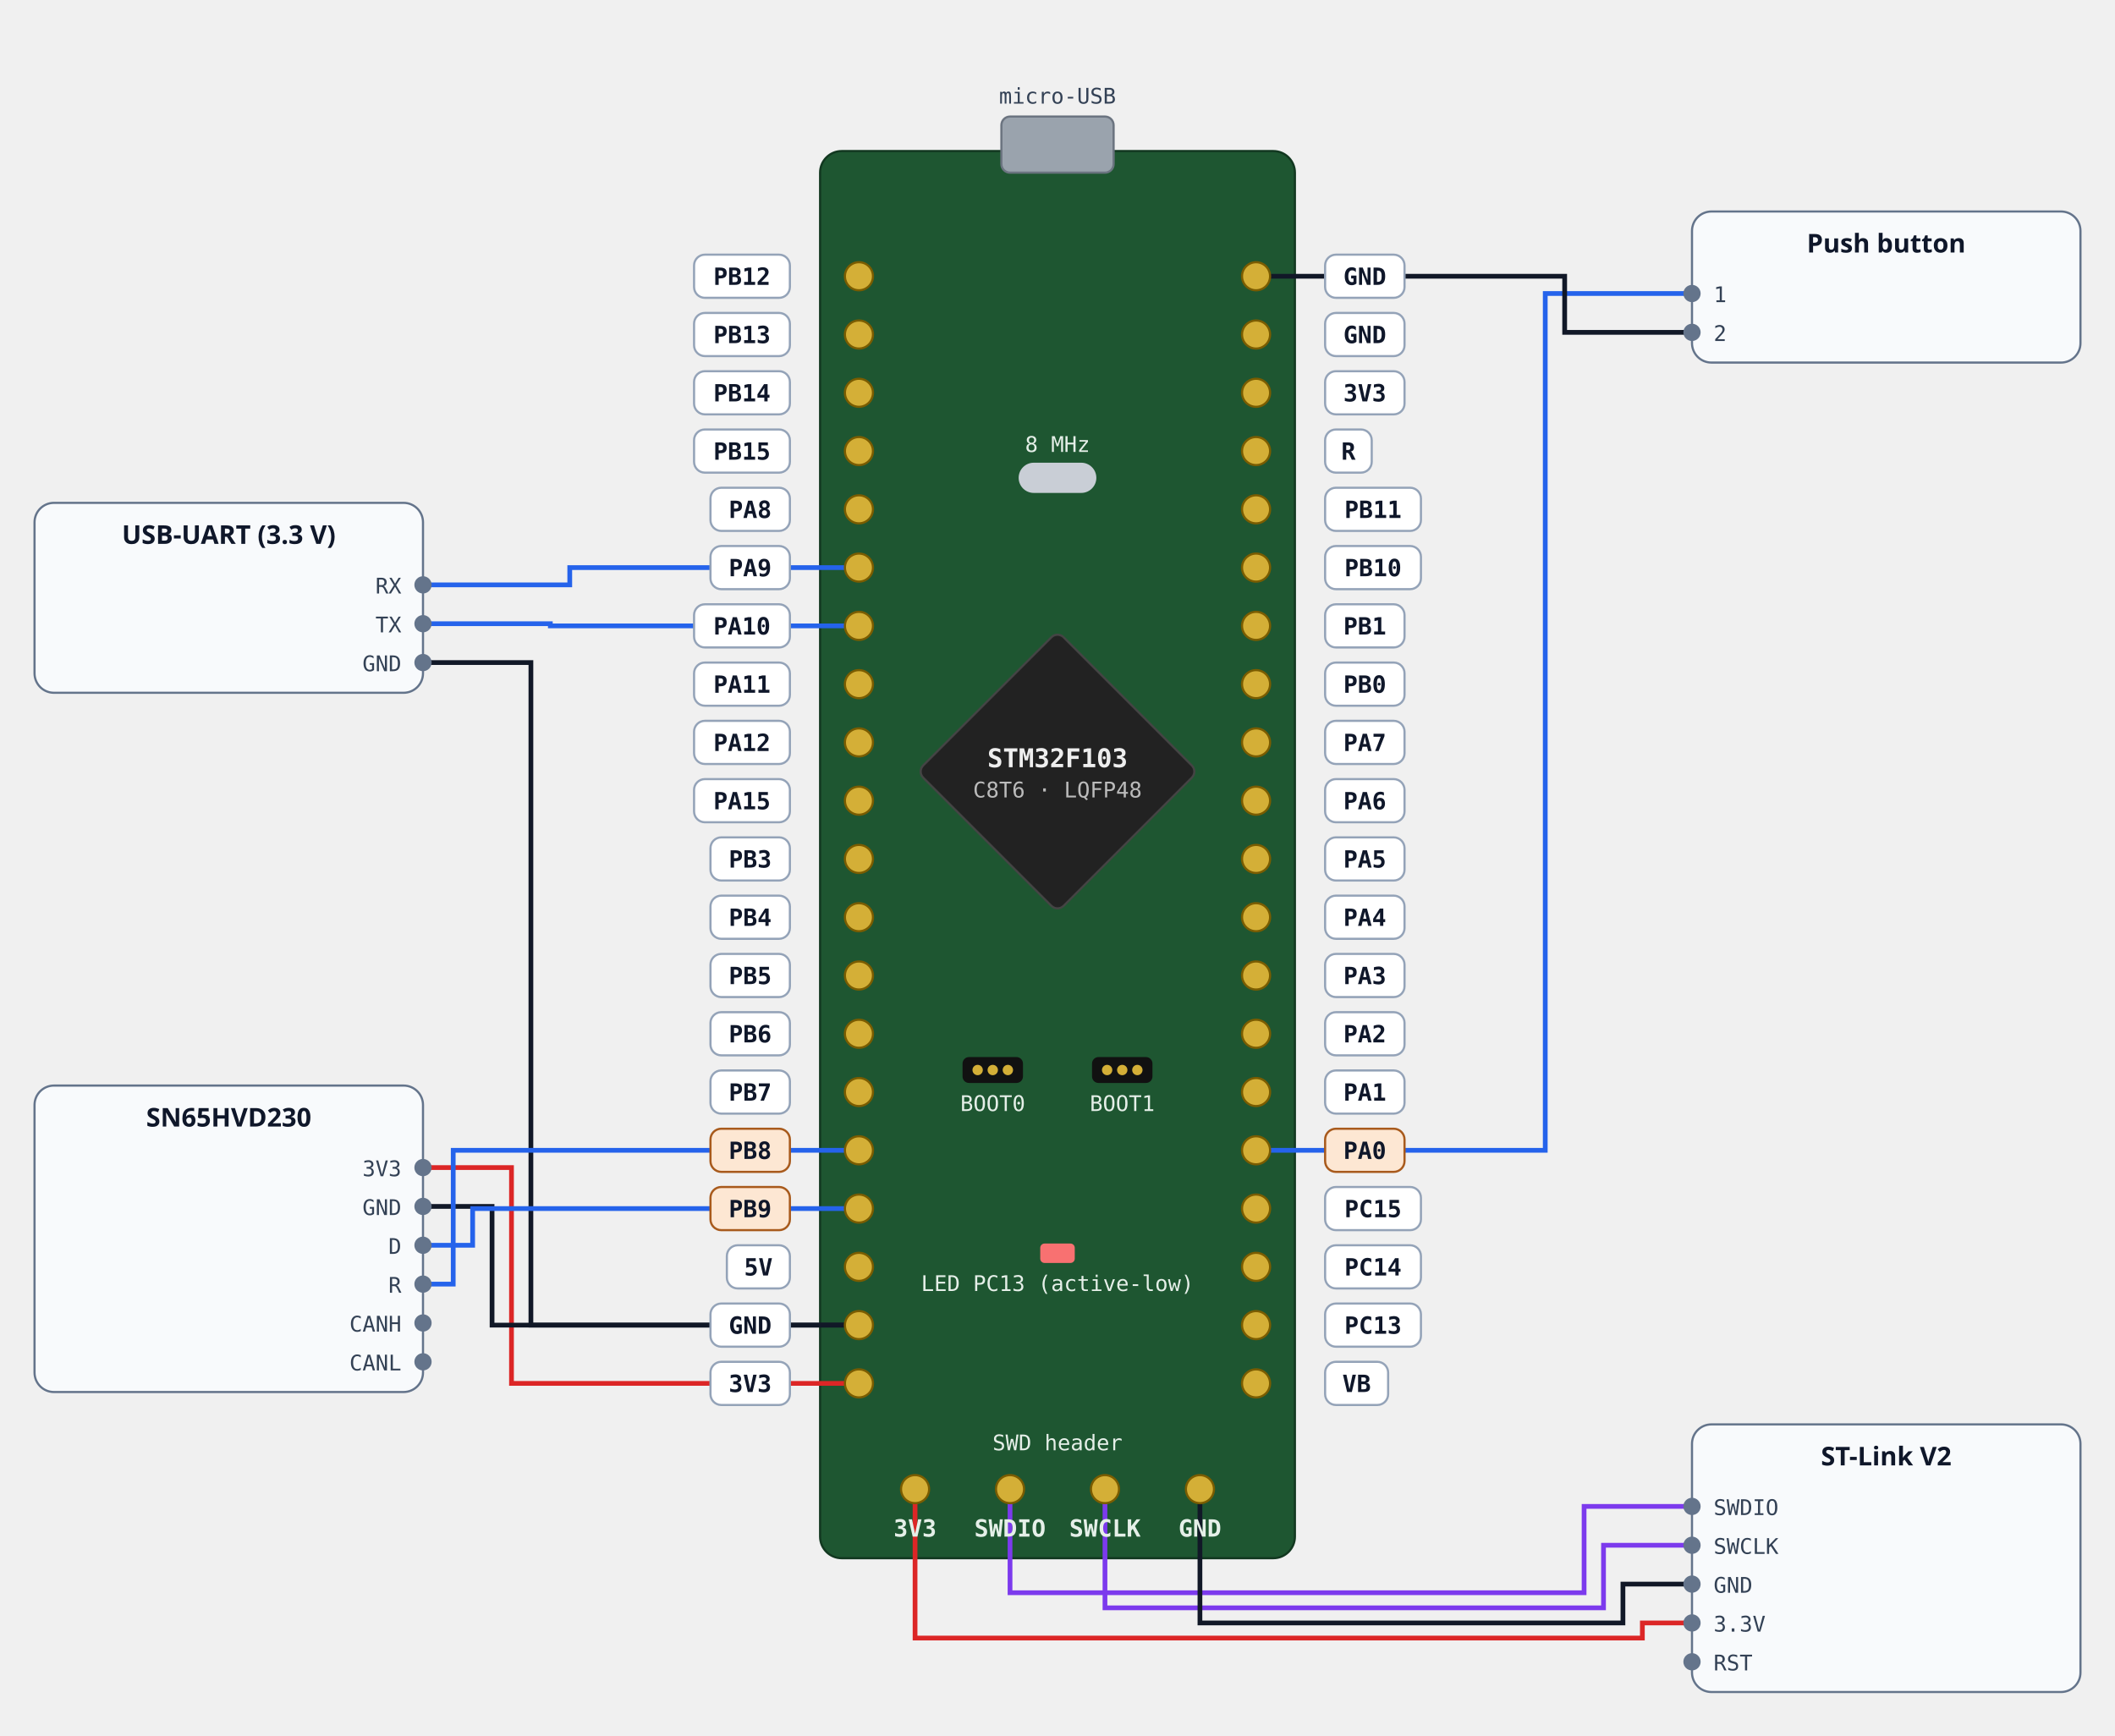
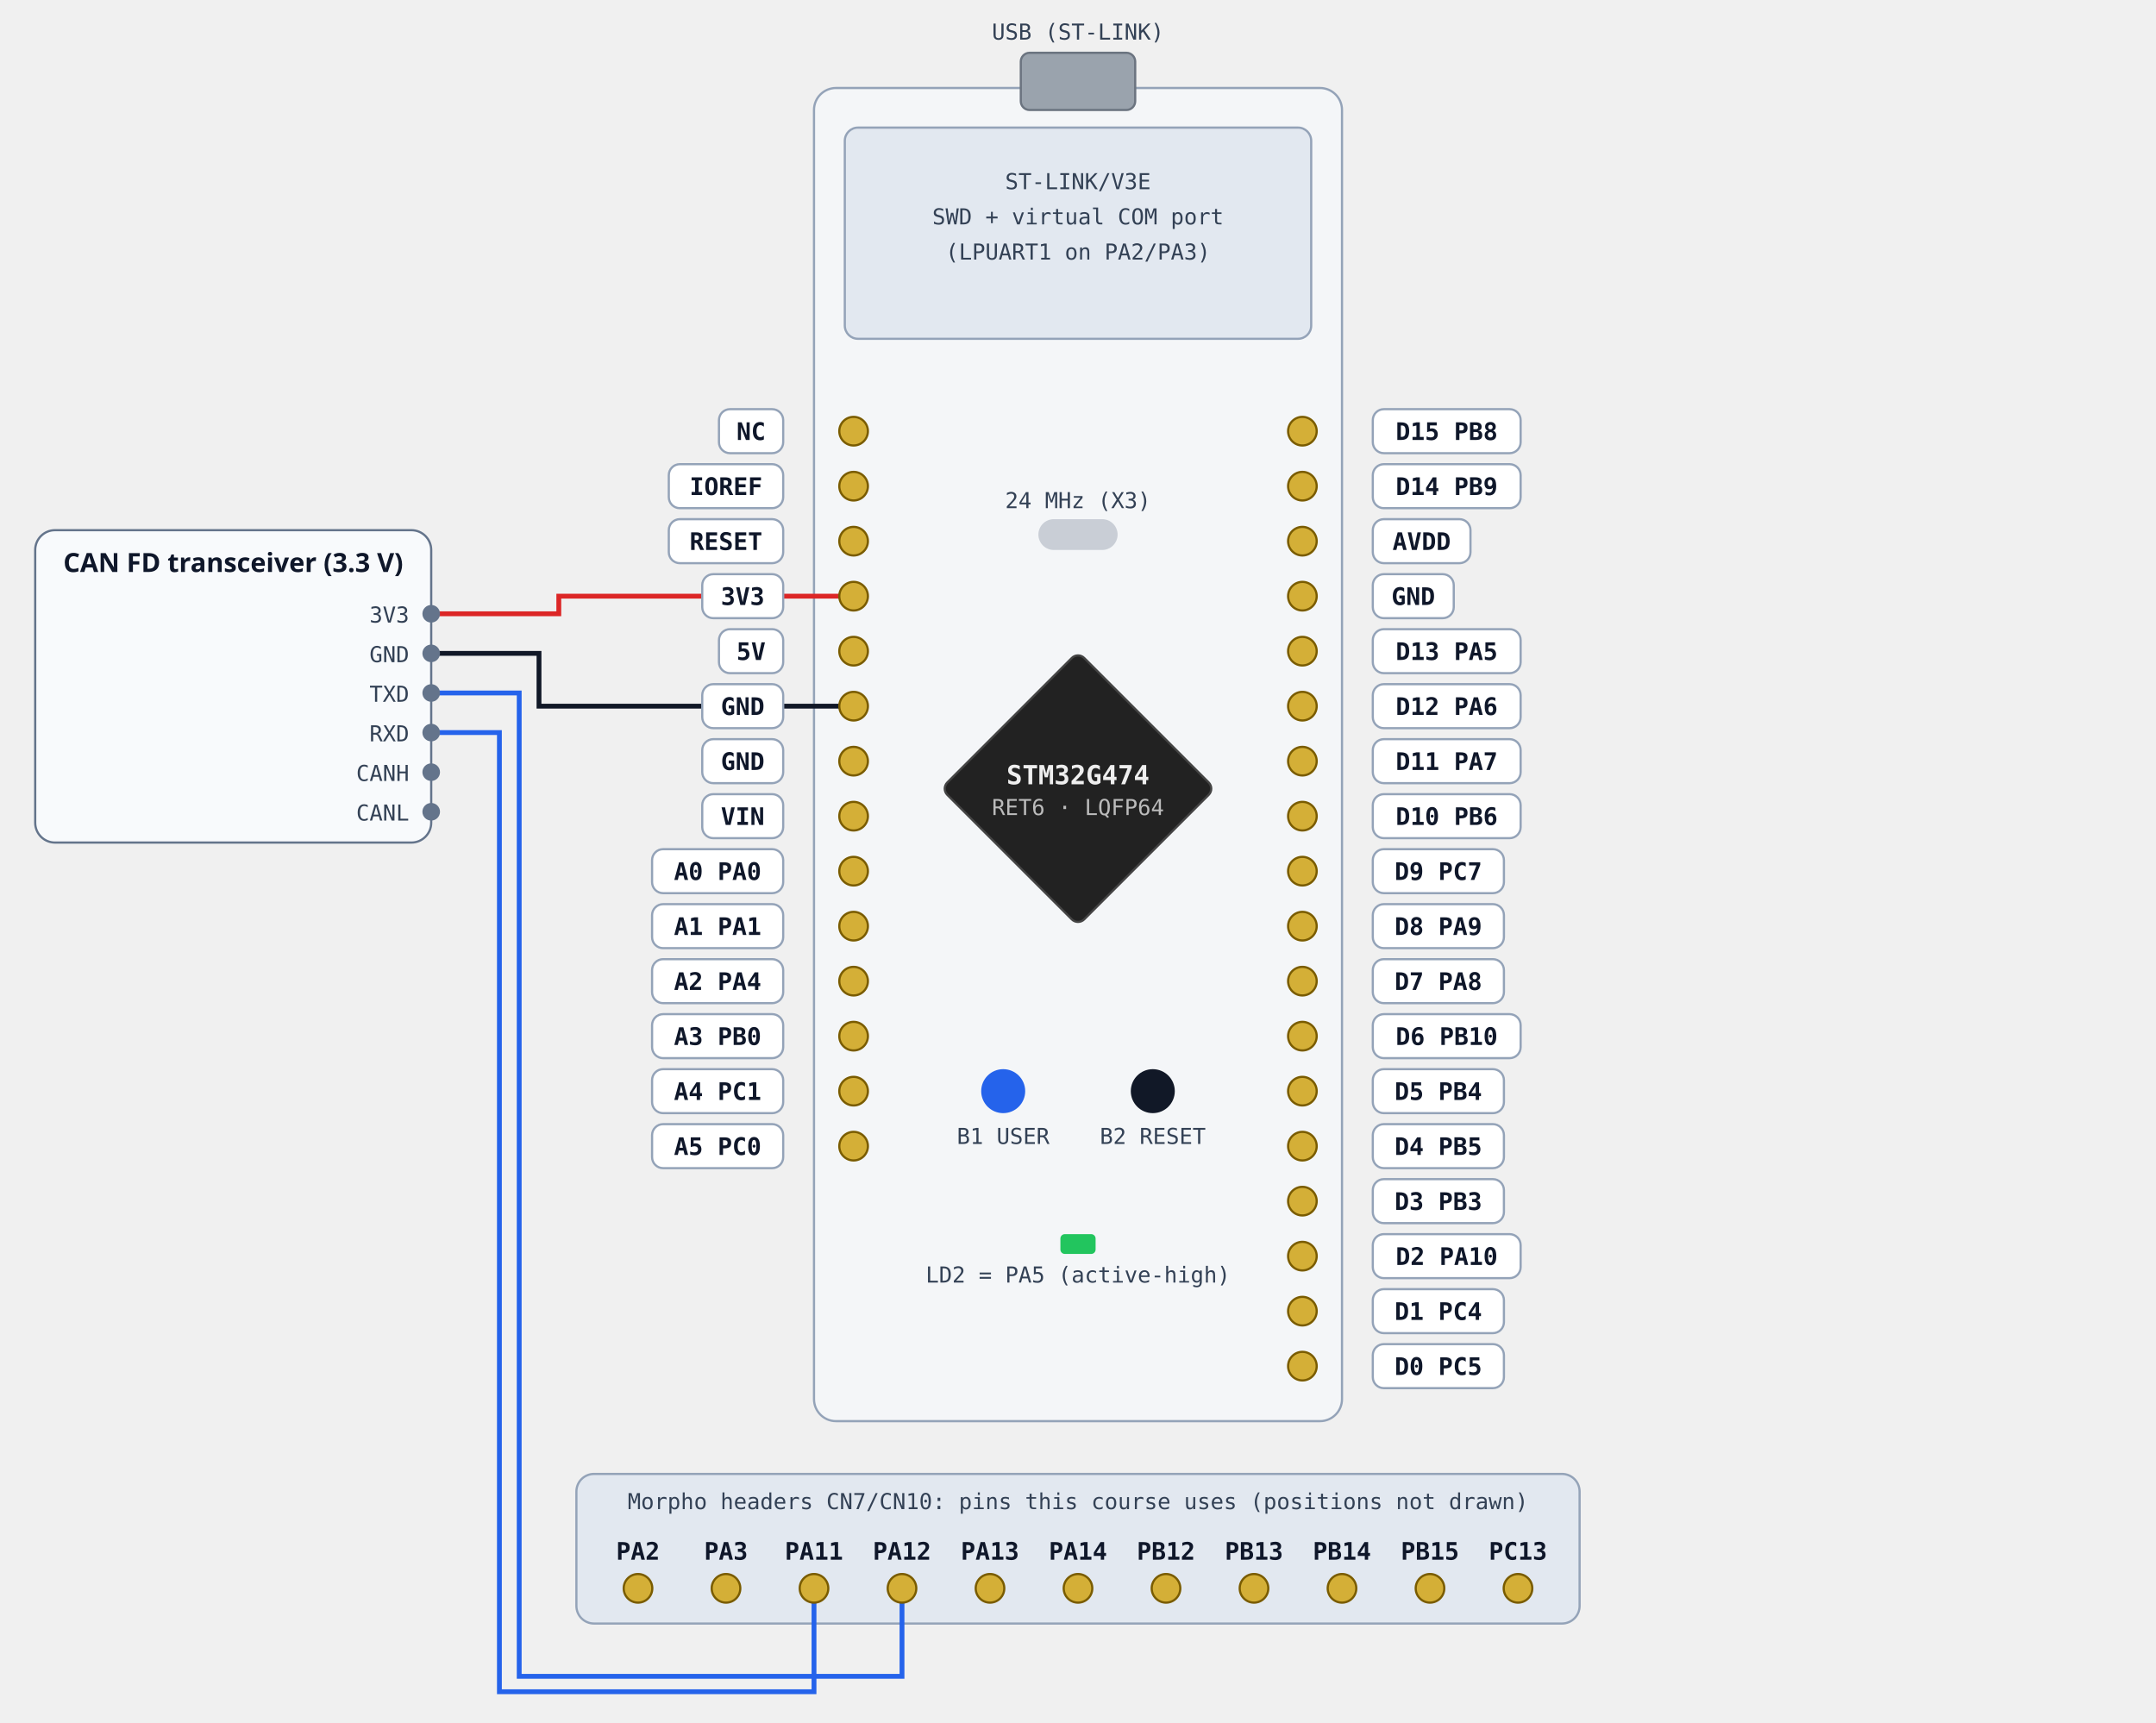
- <svg xmlns="http://www.w3.org/2000/svg" class="po-svg" viewBox="0 0 980 804" role="img" aria-label="Example 11 (each node): SN65HVD230 on PB8/PB9; node A also has a button on PA0">
-   <style>text{font-family:Inter,Segoe UI,Arial,sans-serif}.po-board{fill:#1e5631;stroke:#123820}.po-usb{fill:#9aa3ad;stroke:#6b7480}
+ <svg xmlns="http://www.w3.org/2000/svg" class="po-svg" viewBox="0 0 980 783" role="img" aria-label="Example 11 (each node): CAN FD transceiver on PA12 (TX) / PA11 (RX)">
+   <style>text{font-family:Inter,Segoe UI,Arial,sans-serif}.po-board{fill:#f4f6f8;stroke:#94a3b8}.po-usb{fill:#9aa3ad;stroke:#6b7480}
+ .po-stlink,.po-morpho{fill:#e2e8f0;stroke:#94a3b8}.po-btn.b1{fill:#2563eb}.po-btn.b2{fill:#111827}
.po-chip{fill:#222;stroke:#444}.po-chip-lbl{fill:#eee;font:700 12px monospace}.po-chip-sub{fill:#bbb;font:10px monospace}
- .po-xtal{fill:#c9ced6}.po-jumper rect{fill:#111}.po-jumper circle{fill:#d4af37}.po-led rect{fill:#f87171}
- .po-part-lbl{fill:#e5efe8;font:10px monospace}.po-usb-lbl{fill:#334155;font:10px monospace}.po-name.po-swd{fill:#e5efe8}.po-dot{fill:#d4af37;stroke:#7a5c00}.po-tag{fill:#fff;stroke:#94a3b8}
+ .po-xtal{fill:#c9ced6}.po-led rect{fill:#22c55e}
+ .po-part-lbl{fill:#334155;font:10px monospace}.po-usb-lbl{fill:#334155;font:10px monospace}.po-name.po-swd{fill:#0f172a}.po-dot{fill:#d4af37;stroke:#7a5c00}.po-tag{fill:#fff;stroke:#94a3b8}
.po-name{fill:#0f172a;font:700 11px monospace}.po-fn{fill:#475569;font:10px monospace}.po-pin.hl .po-tag{fill:#fde7d3;stroke:#a85a1c}
.po-ext rect{fill:#f8fafc;stroke:#64748b}.po-ext-title{fill:#0f172a;font:700 12px sans-serif}.po-ext-pin{fill:#64748b}
.po-ext-lbl{fill:#334155;font:10px monospace}.po-wire{fill:none;stroke-width:2.2;stroke:#2563eb}.po-wire.k-power{stroke:#dc2626}
.po-wire.k-ground{stroke:#111827}.po-wire.k-swd{stroke:#7c3aed}</style>
-   <rect class="po-board" x="380" y="70" width="220" height="652" rx="10" />
-   <rect class="po-usb" x="464" y="54" width="52" height="26" rx="4" />
-   <text class="po-usb-lbl" x="490" y="48" text-anchor="middle">micro-USB</text>
-   <g transform="rotate(45 490 357.5)">
-     <rect class="po-chip" x="444" y="311.5" width="92" height="92" rx="4" />
-   </g>
-   <text class="po-chip-lbl" x="490" y="355.5" text-anchor="middle">STM32F103</text>
-   <text class="po-chip-sub" x="490" y="369.5" text-anchor="middle">C8T6 · LQFP48</text>
-   <rect class="po-xtal" x="472" y="214.4" width="36" height="14" rx="7" />
-   <text class="po-part-lbl" x="490" y="209.4" text-anchor="middle">8 MHz</text>
-   <g class="po-jumper">
-     <rect x="446" y="489.8" width="28" height="12" rx="3" />
-     <circle cx="453" cy="495.8" r="2.4" />
-     <circle cx="460" cy="495.8" r="2.4" />
-     <circle cx="467" cy="495.8" r="2.4" />
-   </g>
-   <text class="po-part-lbl" x="460" y="514.8" text-anchor="middle">BOOT0</text>
-   <g class="po-jumper">
-     <rect x="506" y="489.8" width="28" height="12" rx="3" />
-     <circle cx="513" cy="495.8" r="2.4" />
-     <circle cx="520" cy="495.8" r="2.4" />
-     <circle cx="527" cy="495.8" r="2.4" />
-   </g>
-   <text class="po-part-lbl" x="520" y="514.8" text-anchor="middle">BOOT1</text>
+   <rect class="po-board" x="370" y="40" width="240" height="606" rx="10" />
+   <rect class="po-usb" x="464" y="24" width="52" height="26" rx="4" />
+   <text class="po-usb-lbl" x="490" y="18" text-anchor="middle">USB (ST-LINK)</text>
+   <rect class="po-stlink" x="384" y="58" width="212" height="96" rx="6" />
+   <text class="po-part-lbl" x="490" y="86" text-anchor="middle">ST-LINK/V3E</text>
+   <text class="po-part-lbl" x="490" y="102" text-anchor="middle">SWD + virtual COM port</text>
+   <text class="po-part-lbl" x="490" y="118" text-anchor="middle">(LPUART1 on PA2/PA3)</text>
+   <g transform="rotate(45 490 358.5)">
+     <rect class="po-chip" x="446" y="314.5" width="88" height="88" rx="4" />
+   </g>
+   <text class="po-chip-lbl" x="490" y="356.5" text-anchor="middle">STM32G474</text>
+   <text class="po-chip-sub" x="490" y="370.5" text-anchor="middle">RET6 · LQFP64</text>
+   <rect class="po-xtal" x="472" y="236" width="36" height="14" rx="7" />
+   <text class="po-part-lbl" x="490" y="231" text-anchor="middle">24 MHz (X3)</text>
+   <circle class="po-btn b1" cx="456" cy="496" r="10" />
+   <text class="po-part-lbl" x="456" y="520" text-anchor="middle">B1 USER</text>
+   <circle class="po-btn b2" cx="524" cy="496" r="10" />
+   <text class="po-part-lbl" x="524" y="520" text-anchor="middle">B2 RESET</text>
  <g class="po-led">
-     <rect x="482" y="576.2" width="16" height="9" rx="2" />
-   </g>
-   <text class="po-part-lbl" x="490" y="598.2" text-anchor="middle">LED PC13 (active-low)</text>
-   <text class="po-part-lbl" x="490" y="672" text-anchor="middle">SWD header</text>
-   <path class="po-wire k-signal" d="M398,263 H264 V271 H196" />
-   <path class="po-wire k-signal" d="M398,290 H255 V289 H196" />
-   <path class="po-wire k-ground" d="M398,614 H246 V307 H196" />
-   <path class="po-wire k-power" d="M398,641 H237 V541 H196" />
-   <path class="po-wire k-ground" d="M398,614 H228 V559 H196" />
-   <path class="po-wire k-signal" d="M398,560 H219 V577 H196" />
-   <path class="po-wire k-signal" d="M398,533 H210 V595 H196" />
-   <path class="po-wire k-signal" d="M582,533 H716 V136 H784" />
-   <path class="po-wire k-ground" d="M582,128 H725 V154 H784" />
-   <path class="po-wire k-swd" d="M468,690 V738 H734 V698 H784" />
-   <path class="po-wire k-swd" d="M512,690 V745 H743 V716 H784" />
-   <path class="po-wire k-ground" d="M556,690 V752 H752 V734 H784" />
-   <path class="po-wire k-power" d="M424,690 V759 H761 V752 H784" />
-   <g class="po-pin c-ft" data-pin="PB12" tabindex="0" role="button" aria-label="PB12" data-tip="PB12 — SPI2_NSS, I2C2_SMBA, USART3_CK, TIM1_BKIN">
-     <circle class="po-dot" cx="398" cy="128" r="6.5" />
-     <rect class="po-tag" x="321.6" y="118" width="44.4" height="20" rx="5" />
-     <text class="po-name" x="343.8" y="132" text-anchor="middle">PB12</text>
-   </g>
-   <g class="po-pin c-ft" data-pin="PB13" tabindex="0" role="button" aria-label="PB13" data-tip="PB13 — SPI2_SCK, USART3_CTS, TIM1_CH1N">
-     <circle class="po-dot" cx="398" cy="155" r="6.5" />
-     <rect class="po-tag" x="321.6" y="145" width="44.4" height="20" rx="5" />
-     <text class="po-name" x="343.8" y="159" text-anchor="middle">PB13</text>
-   </g>
-   <g class="po-pin c-ft" data-pin="PB14" tabindex="0" role="button" aria-label="PB14" data-tip="PB14 — SPI2_MISO, USART3_RTS, TIM1_CH2N">
-     <circle class="po-dot" cx="398" cy="182" r="6.5" />
-     <rect class="po-tag" x="321.6" y="172" width="44.4" height="20" rx="5" />
-     <text class="po-name" x="343.8" y="186" text-anchor="middle">PB14</text>
-   </g>
-   <g class="po-pin c-ft" data-pin="PB15" tabindex="0" role="button" aria-label="PB15" data-tip="PB15 — SPI2_MOSI, TIM1_CH3N">
-     <circle class="po-dot" cx="398" cy="209" r="6.5" />
-     <rect class="po-tag" x="321.6" y="199" width="44.4" height="20" rx="5" />
-     <text class="po-name" x="343.8" y="213" text-anchor="middle">PB15</text>
-   </g>
-   <g class="po-pin c-ft" data-pin="PA8" tabindex="0" role="button" aria-label="PA8" data-tip="PA8 — USART1_CK, TIM1_CH1, MCO">
-     <circle class="po-dot" cx="398" cy="236" r="6.5" />
-     <rect class="po-tag" x="329.2" y="226" width="36.8" height="20" rx="5" />
-     <text class="po-name" x="347.6" y="240" text-anchor="middle">PA8</text>
-   </g>
-   <g class="po-pin c-ft" data-pin="PA9" tabindex="0" role="button" aria-label="PA9" data-tip="PA9 — USART1_TX, TIM1_CH2">
-     <circle class="po-dot" cx="398" cy="263" r="6.5" />
-     <rect class="po-tag" x="329.2" y="253" width="36.8" height="20" rx="5" />
-     <text class="po-name" x="347.6" y="267" text-anchor="middle">PA9</text>
-   </g>
-   <g class="po-pin c-ft" data-pin="PA10" tabindex="0" role="button" aria-label="PA10" data-tip="PA10 — USART1_RX, TIM1_CH3">
-     <circle class="po-dot" cx="398" cy="290" r="6.5" />
-     <rect class="po-tag" x="321.6" y="280" width="44.4" height="20" rx="5" />
-     <text class="po-name" x="343.8" y="294" text-anchor="middle">PA10</text>
-   </g>
-   <g class="po-pin c-ft" data-pin="PA11" tabindex="0" role="button" aria-label="PA11" data-tip="PA11 — USART1_CTS, USBDM, CAN_RX, TIM1_CH4">
-     <circle class="po-dot" cx="398" cy="317" r="6.5" />
-     <rect class="po-tag" x="321.6" y="307" width="44.4" height="20" rx="5" />
-     <text class="po-name" x="343.8" y="321" text-anchor="middle">PA11</text>
-   </g>
-   <g class="po-pin c-ft" data-pin="PA12" tabindex="0" role="button" aria-label="PA12" data-tip="PA12 — USART1_RTS, USBDP, CAN_TX, TIM1_ETR">
-     <circle class="po-dot" cx="398" cy="344" r="6.5" />
-     <rect class="po-tag" x="321.6" y="334" width="44.4" height="20" rx="5" />
-     <text class="po-name" x="343.8" y="348" text-anchor="middle">PA12</text>
-   </g>
-   <g class="po-pin c-ft" data-pin="PA15" tabindex="0" role="button" aria-label="PA15" data-tip="PA15 — JTDI">
-     <circle class="po-dot" cx="398" cy="371" r="6.5" />
-     <rect class="po-tag" x="321.6" y="361" width="44.4" height="20" rx="5" />
-     <text class="po-name" x="343.8" y="375" text-anchor="middle">PA15</text>
-   </g>
-   <g class="po-pin c-ft" data-pin="PB3" tabindex="0" role="button" aria-label="PB3" data-tip="PB3 — JTDO, TRACESWO">
-     <circle class="po-dot" cx="398" cy="398" r="6.5" />
-     <rect class="po-tag" x="329.2" y="388" width="36.8" height="20" rx="5" />
-     <text class="po-name" x="347.6" y="402" text-anchor="middle">PB3</text>
-   </g>
-   <g class="po-pin c-ft" data-pin="PB4" tabindex="0" role="button" aria-label="PB4" data-tip="PB4 — NJTRST">
-     <circle class="po-dot" cx="398" cy="425" r="6.5" />
-     <rect class="po-tag" x="329.2" y="415" width="36.8" height="20" rx="5" />
-     <text class="po-name" x="347.6" y="429" text-anchor="middle">PB4</text>
-   </g>
-   <g class="po-pin c-nft" data-pin="PB5" tabindex="0" role="button" aria-label="PB5" data-tip="PB5 — I2C1_SMBA">
-     <circle class="po-dot" cx="398" cy="452" r="6.5" />
-     <rect class="po-tag" x="329.2" y="442" width="36.8" height="20" rx="5" />
-     <text class="po-name" x="347.6" y="456" text-anchor="middle">PB5</text>
-   </g>
-   <g class="po-pin c-ft" data-pin="PB6" tabindex="0" role="button" aria-label="PB6" data-tip="PB6 — I2C1_SCL, TIM4_CH1">
-     <circle class="po-dot" cx="398" cy="479" r="6.5" />
-     <rect class="po-tag" x="329.2" y="469" width="36.8" height="20" rx="5" />
-     <text class="po-name" x="347.6" y="483" text-anchor="middle">PB6</text>
-   </g>
-   <g class="po-pin c-ft" data-pin="PB7" tabindex="0" role="button" aria-label="PB7" data-tip="PB7 — I2C1_SDA, TIM4_CH2">
-     <circle class="po-dot" cx="398" cy="506" r="6.5" />
-     <rect class="po-tag" x="329.2" y="496" width="36.8" height="20" rx="5" />
-     <text class="po-name" x="347.6" y="510" text-anchor="middle">PB7</text>
-   </g>
-   <g class="po-pin c-ft hl" data-pin="PB8" tabindex="0" role="button" aria-label="PB8" data-tip="PB8 — TIM4_CH3">
-     <circle class="po-dot" cx="398" cy="533" r="6.5" />
-     <rect class="po-tag" x="329.2" y="523" width="36.8" height="20" rx="5" />
-     <text class="po-name" x="347.6" y="537" text-anchor="middle">PB8</text>
-   </g>
-   <g class="po-pin c-ft hl" data-pin="PB9" tabindex="0" role="button" aria-label="PB9" data-tip="PB9 — TIM4_CH4">
-     <circle class="po-dot" cx="398" cy="560" r="6.5" />
-     <rect class="po-tag" x="329.2" y="550" width="36.8" height="20" rx="5" />
-     <text class="po-name" x="347.6" y="564" text-anchor="middle">PB9</text>
-   </g>
-   <g class="po-pin c-power" data-pin="5V" tabindex="0" role="button" aria-label="5V" data-tip="5V — From USB (through a diode on most boards) or an external 5 V supply. Never connect two supplies at once.">
-     <circle class="po-dot" cx="398" cy="587" r="6.5" />
-     <rect class="po-tag" x="336.8" y="577" width="29.2" height="20" rx="5" />
-     <text class="po-name" x="351.4" y="591" text-anchor="middle">5V</text>
+     <rect x="482" y="561" width="16" height="9" rx="2" />
+   </g>
+   <text class="po-part-lbl" x="490" y="583" text-anchor="middle">LD2 = PA5 (active-high)</text>
+   <rect class="po-morpho" x="262" y="670" width="456" height="68" rx="8" />
+   <text class="po-part-lbl" x="490" y="686" text-anchor="middle">Morpho headers CN7/CN10: pins this course uses (positions not drawn)</text>
+   <path class="po-wire k-power" d="M388,271 H254 V279 H196" />
+   <path class="po-wire k-ground" d="M388,321 H245 V297 H196" />
+   <path class="po-wire k-signal" d="M410,722 V762 H236 V315 H196" />
+   <path class="po-wire k-signal" d="M370,722 V769 H227 V333 H196" />
+   <g class="po-pin c-control" data-pin="NC" tabindex="0" role="button" aria-label="NC" data-tip="NC — Not connected.">
+     <circle class="po-dot" cx="388" cy="196" r="6.5" />
+     <rect class="po-tag" x="326.8" y="186" width="29.2" height="20" rx="5" />
+     <text class="po-name" x="341.4" y="200" text-anchor="middle">NC</text>
+   </g>
+   <g class="po-pin c-power" data-pin="IOREF" tabindex="0" role="button" aria-label="IOREF" data-tip="IOREF — I/O reference voltage for shields: 3.3 V on this board.">
+     <circle class="po-dot" cx="388" cy="221" r="6.5" />
+     <rect class="po-tag" x="304" y="211" width="52" height="20" rx="5" />
+     <text class="po-name" x="330" y="225" text-anchor="middle">IOREF</text>
+   </g>
+   <g class="po-pin c-control" data-pin="RESET" tabindex="0" role="button" aria-label="RESET" data-tip="RESET — NRST: pull low to reset the STM32. The black B2 button does the same.">
+     <circle class="po-dot" cx="388" cy="246" r="6.5" />
+     <rect class="po-tag" x="304" y="236" width="52" height="20" rx="5" />
+     <text class="po-name" x="330" y="250" text-anchor="middle">RESET</text>
+   </g>
+   <g class="po-pin c-power" data-pin="3V3" tabindex="0" role="button" aria-label="3V3" data-tip="3V3 — 3.3 V from the board's regulator. Power 3.3 V modules from here.">
+     <circle class="po-dot" cx="388" cy="271" r="6.5" />
+     <rect class="po-tag" x="319.2" y="261" width="36.8" height="20" rx="5" />
+     <text class="po-name" x="337.6" y="275" text-anchor="middle">3V3</text>
+   </g>
+   <g class="po-pin c-power" data-pin="5V" tabindex="0" role="button" aria-label="5V" data-tip="5V — 5 V rail. Where it comes from (ST-LINK USB or an external supply) depends on the power jumper; see UM2505.">
+     <circle class="po-dot" cx="388" cy="296" r="6.5" />
+     <rect class="po-tag" x="326.8" y="286" width="29.2" height="20" rx="5" />
+     <text class="po-name" x="341.4" y="300" text-anchor="middle">5V</text>
  </g>
  <g class="po-pin c-ground" data-pin="GND" tabindex="0" role="button" aria-label="GND" data-tip="GND — ">
-     <circle class="po-dot" cx="398" cy="614" r="6.5" />
-     <rect class="po-tag" x="329.2" y="604" width="36.8" height="20" rx="5" />
-     <text class="po-name" x="347.6" y="618" text-anchor="middle">GND</text>
-   </g>
-   <g class="po-pin c-power" data-pin="3V3" tabindex="0" role="button" aria-label="3V3" data-tip="3V3 — Regulator output. The ST-Link 3.3 V pin can power the board for flashing.">
-     <circle class="po-dot" cx="398" cy="641" r="6.5" />
-     <rect class="po-tag" x="329.2" y="631" width="36.8" height="20" rx="5" />
-     <text class="po-name" x="347.6" y="645" text-anchor="middle">3V3</text>
+     <circle class="po-dot" cx="388" cy="321" r="6.5" />
+     <rect class="po-tag" x="319.2" y="311" width="36.8" height="20" rx="5" />
+     <text class="po-name" x="337.6" y="325" text-anchor="middle">GND</text>
  </g>
  <g class="po-pin c-ground" data-pin="GND" tabindex="0" role="button" aria-label="GND" data-tip="GND — ">
-     <circle class="po-dot" cx="582" cy="128" r="6.5" />
-     <rect class="po-tag" x="614" y="118" width="36.8" height="20" rx="5" />
-     <text class="po-name" x="632.4" y="132" text-anchor="middle">GND</text>
+     <circle class="po-dot" cx="388" cy="346" r="6.5" />
+     <rect class="po-tag" x="319.2" y="336" width="36.8" height="20" rx="5" />
+     <text class="po-name" x="337.6" y="350" text-anchor="middle">GND</text>
+   </g>
+   <g class="po-pin c-power" data-pin="VIN" tabindex="0" role="button" aria-label="VIN" data-tip="VIN — External supply input. Check UM2505 for the allowed range before you use it.">
+     <circle class="po-dot" cx="388" cy="371" r="6.5" />
+     <rect class="po-tag" x="319.2" y="361" width="36.8" height="20" rx="5" />
+     <text class="po-name" x="337.6" y="375" text-anchor="middle">VIN</text>
+   </g>
+   <g class="po-pin c-adc" data-pin="PA0" tabindex="0" role="button" aria-label="A0 PA0" data-tip="PA0 — TIM2_CH1, TIM5_CH1, USART2_CTS, USART2_NSS, COMP1_OUT, TIM8_BKIN">
+     <circle class="po-dot" cx="388" cy="396" r="6.5" />
+     <rect class="po-tag" x="296.4" y="386" width="59.6" height="20" rx="5" />
+     <text class="po-name" x="326.2" y="400" text-anchor="middle">A0 PA0</text>
+   </g>
+   <g class="po-pin c-adc" data-pin="PA1" tabindex="0" role="button" aria-label="A1 PA1" data-tip="PA1 — RTC_REFIN, TIM2_CH2, TIM5_CH2, USART2_DE, USART2_RTS, TIM15_CH1N">
+     <circle class="po-dot" cx="388" cy="421" r="6.5" />
+     <rect class="po-tag" x="296.4" y="411" width="59.6" height="20" rx="5" />
+     <text class="po-name" x="326.2" y="425" text-anchor="middle">A1 PA1</text>
+   </g>
+   <g class="po-pin c-adc" data-pin="PA4" tabindex="0" role="button" aria-label="A2 PA4" data-tip="PA4 — TIM3_CH2, SPI1_NSS, I2S3_WS, SPI3_NSS, USART2_CK, SAI1_FS_B">
+     <circle class="po-dot" cx="388" cy="446" r="6.5" />
+     <rect class="po-tag" x="296.4" y="436" width="59.6" height="20" rx="5" />
+     <text class="po-name" x="326.2" y="450" text-anchor="middle">A2 PA4</text>
+   </g>
+   <g class="po-pin c-adc" data-pin="PB0" tabindex="0" role="button" aria-label="A3 PB0" data-tip="PB0 — TIM3_CH3, TIM8_CH2N, TIM1_CH2N, QUADSPI1_BK1_IO1, HRTIM1_FLT5, UCPD1_FRSTX1">
+     <circle class="po-dot" cx="388" cy="471" r="6.5" />
+     <rect class="po-tag" x="296.4" y="461" width="59.6" height="20" rx="5" />
+     <text class="po-name" x="326.2" y="475" text-anchor="middle">A3 PB0</text>
+   </g>
+   <g class="po-pin c-adc" data-pin="PC1" tabindex="0" role="button" aria-label="A4 PC1" data-tip="PC1 — LPTIM1_OUT, TIM1_CH2, LPUART1_TX, QUADSPI1_BK2_IO0, SAI1_SD_A, EVENTOUT">
+     <circle class="po-dot" cx="388" cy="496" r="6.5" />
+     <rect class="po-tag" x="296.4" y="486" width="59.6" height="20" rx="5" />
+     <text class="po-name" x="326.2" y="500" text-anchor="middle">A4 PC1</text>
+   </g>
+   <g class="po-pin c-adc" data-pin="PC0" tabindex="0" role="button" aria-label="A5 PC0" data-tip="PC0 — LPTIM1_IN1, TIM1_CH1, LPUART1_RX, EVENTOUT">
+     <circle class="po-dot" cx="388" cy="521" r="6.5" />
+     <rect class="po-tag" x="296.4" y="511" width="59.6" height="20" rx="5" />
+     <text class="po-name" x="326.2" y="525" text-anchor="middle">A5 PC0</text>
+   </g>
+   <g class="po-pin c-dig warn" data-pin="PB8" tabindex="0" role="button" aria-label="D15 PB8" data-tip="PB8 — TIM16_CH1, TIM4_CH3, SAI1_CK1, I2C1_SCL, USART3_RX, COMP1_OUT">
+     <circle class="po-dot" cx="592" cy="196" r="6.5" />
+     <rect class="po-tag" x="624" y="186" width="67.2" height="20" rx="5" />
+     <text class="po-name" x="657.6" y="200" text-anchor="middle">D15 PB8</text>
+   </g>
+   <g class="po-pin c-dig" data-pin="PB9" tabindex="0" role="button" aria-label="D14 PB9" data-tip="PB9 — TIM17_CH1, TIM4_CH4, SAI1_D2, I2C1_SDA, IR_OUT, USART3_TX">
+     <circle class="po-dot" cx="592" cy="221" r="6.5" />
+     <rect class="po-tag" x="624" y="211" width="67.2" height="20" rx="5" />
+     <text class="po-name" x="657.6" y="225" text-anchor="middle">D14 PB9</text>
+   </g>
+   <g class="po-pin c-power" data-pin="AVDD" tabindex="0" role="button" aria-label="AVDD" data-tip="AVDD — Analog supply reference (the AREF position of an Arduino header).">
+     <circle class="po-dot" cx="592" cy="246" r="6.5" />
+     <rect class="po-tag" x="624" y="236" width="44.4" height="20" rx="5" />
+     <text class="po-name" x="646.2" y="250" text-anchor="middle">AVDD</text>
  </g>
  <g class="po-pin c-ground" data-pin="GND" tabindex="0" role="button" aria-label="GND" data-tip="GND — ">
-     <circle class="po-dot" cx="582" cy="155" r="6.5" />
-     <rect class="po-tag" x="614" y="145" width="36.8" height="20" rx="5" />
-     <text class="po-name" x="632.4" y="159" text-anchor="middle">GND</text>
-   </g>
-   <g class="po-pin c-power" data-pin="3V3" tabindex="0" role="button" aria-label="3V3" data-tip="3V3 — Regulator output. The ST-Link 3.3 V pin can power the board for flashing.">
-     <circle class="po-dot" cx="582" cy="182" r="6.5" />
-     <rect class="po-tag" x="614" y="172" width="36.8" height="20" rx="5" />
-     <text class="po-name" x="632.4" y="186" text-anchor="middle">3V3</text>
-   </g>
-   <g class="po-pin c-control" data-pin="R" tabindex="0" role="button" aria-label="R" data-tip="R — NRST: pull low to reset. Connect it to the ST-Link RST pin for connect-under-reset.">
-     <circle class="po-dot" cx="582" cy="209" r="6.5" />
-     <rect class="po-tag" x="614" y="199" width="21.6" height="20" rx="5" />
-     <text class="po-name" x="624.8" y="213" text-anchor="middle">R</text>
-   </g>
-   <g class="po-pin c-ft" data-pin="PB11" tabindex="0" role="button" aria-label="PB11" data-tip="PB11 — I2C2_SDA, USART3_RX">
-     <circle class="po-dot" cx="582" cy="236" r="6.5" />
-     <rect class="po-tag" x="614" y="226" width="44.4" height="20" rx="5" />
-     <text class="po-name" x="636.2" y="240" text-anchor="middle">PB11</text>
-   </g>
-   <g class="po-pin c-ft" data-pin="PB10" tabindex="0" role="button" aria-label="PB10" data-tip="PB10 — I2C2_SCL, USART3_TX">
-     <circle class="po-dot" cx="582" cy="263" r="6.5" />
-     <rect class="po-tag" x="614" y="253" width="44.4" height="20" rx="5" />
-     <text class="po-name" x="636.2" y="267" text-anchor="middle">PB10</text>
-   </g>
-   <g class="po-pin c-nft" data-pin="PB1" tabindex="0" role="button" aria-label="PB1" data-tip="PB1 — ADC12_IN9, TIM3_CH4">
-     <circle class="po-dot" cx="582" cy="290" r="6.5" />
-     <rect class="po-tag" x="614" y="280" width="36.8" height="20" rx="5" />
-     <text class="po-name" x="632.4" y="294" text-anchor="middle">PB1</text>
-   </g>
-   <g class="po-pin c-nft" data-pin="PB0" tabindex="0" role="button" aria-label="PB0" data-tip="PB0 — ADC12_IN8, TIM3_CH3">
-     <circle class="po-dot" cx="582" cy="317" r="6.5" />
-     <rect class="po-tag" x="614" y="307" width="36.8" height="20" rx="5" />
-     <text class="po-name" x="632.4" y="321" text-anchor="middle">PB0</text>
-   </g>
-   <g class="po-pin c-nft" data-pin="PA7" tabindex="0" role="button" aria-label="PA7" data-tip="PA7 — SPI1_MOSI, ADC12_IN7, TIM3_CH2">
-     <circle class="po-dot" cx="582" cy="344" r="6.5" />
-     <rect class="po-tag" x="614" y="334" width="36.8" height="20" rx="5" />
-     <text class="po-name" x="632.4" y="348" text-anchor="middle">PA7</text>
-   </g>
-   <g class="po-pin c-nft" data-pin="PA6" tabindex="0" role="button" aria-label="PA6" data-tip="PA6 — SPI1_MISO, ADC12_IN6, TIM3_CH1">
-     <circle class="po-dot" cx="582" cy="371" r="6.5" />
-     <rect class="po-tag" x="614" y="361" width="36.8" height="20" rx="5" />
-     <text class="po-name" x="632.4" y="375" text-anchor="middle">PA6</text>
-   </g>
-   <g class="po-pin c-nft" data-pin="PA5" tabindex="0" role="button" aria-label="PA5" data-tip="PA5 — SPI1_SCK, ADC12_IN5">
-     <circle class="po-dot" cx="582" cy="398" r="6.5" />
-     <rect class="po-tag" x="614" y="388" width="36.8" height="20" rx="5" />
-     <text class="po-name" x="632.4" y="402" text-anchor="middle">PA5</text>
-   </g>
-   <g class="po-pin c-nft" data-pin="PA4" tabindex="0" role="button" aria-label="PA4" data-tip="PA4 — SPI1_NSS, USART2_CK, ADC12_IN4">
-     <circle class="po-dot" cx="582" cy="425" r="6.5" />
-     <rect class="po-tag" x="614" y="415" width="36.8" height="20" rx="5" />
-     <text class="po-name" x="632.4" y="429" text-anchor="middle">PA4</text>
-   </g>
-   <g class="po-pin c-nft" data-pin="PA3" tabindex="0" role="button" aria-label="PA3" data-tip="PA3 — USART2_RX, ADC12_IN3, TIM2_CH4">
-     <circle class="po-dot" cx="582" cy="452" r="6.5" />
-     <rect class="po-tag" x="614" y="442" width="36.8" height="20" rx="5" />
-     <text class="po-name" x="632.4" y="456" text-anchor="middle">PA3</text>
-   </g>
-   <g class="po-pin c-nft" data-pin="PA2" tabindex="0" role="button" aria-label="PA2" data-tip="PA2 — USART2_TX, ADC12_IN2, TIM2_CH3">
-     <circle class="po-dot" cx="582" cy="479" r="6.5" />
-     <rect class="po-tag" x="614" y="469" width="36.8" height="20" rx="5" />
-     <text class="po-name" x="632.4" y="483" text-anchor="middle">PA2</text>
-   </g>
-   <g class="po-pin c-nft" data-pin="PA1" tabindex="0" role="button" aria-label="PA1" data-tip="PA1 — USART2_RTS, ADC12_IN1, TIM2_CH2">
-     <circle class="po-dot" cx="582" cy="506" r="6.5" />
-     <rect class="po-tag" x="614" y="496" width="36.8" height="20" rx="5" />
-     <text class="po-name" x="632.4" y="510" text-anchor="middle">PA1</text>
-   </g>
-   <g class="po-pin c-nft hl" data-pin="PA0" tabindex="0" role="button" aria-label="PA0" data-tip="PA0 — WKUP, USART2_CTS, ADC12_IN0, TIM2_CH1_ETR">
-     <circle class="po-dot" cx="582" cy="533" r="6.5" />
-     <rect class="po-tag" x="614" y="523" width="36.8" height="20" rx="5" />
-     <text class="po-name" x="632.4" y="537" text-anchor="middle">PA0</text>
-   </g>
-   <g class="po-pin c-nft warn" data-pin="PC15" tabindex="0" role="button" aria-label="PC15" data-tip="PC15 — OSC32_OUT">
-     <circle class="po-dot" cx="582" cy="560" r="6.5" />
-     <rect class="po-tag" x="614" y="550" width="44.4" height="20" rx="5" />
-     <text class="po-name" x="636.2" y="564" text-anchor="middle">PC15</text>
-   </g>
-   <g class="po-pin c-nft warn" data-pin="PC14" tabindex="0" role="button" aria-label="PC14" data-tip="PC14 — OSC32_IN">
-     <circle class="po-dot" cx="582" cy="587" r="6.5" />
-     <rect class="po-tag" x="614" y="577" width="44.4" height="20" rx="5" />
-     <text class="po-name" x="636.2" y="591" text-anchor="middle">PC14</text>
-   </g>
-   <g class="po-pin c-nft warn" data-pin="PC13" tabindex="0" role="button" aria-label="PC13" data-tip="PC13 — TAMPER-RTC">
-     <circle class="po-dot" cx="582" cy="614" r="6.5" />
-     <rect class="po-tag" x="614" y="604" width="44.4" height="20" rx="5" />
-     <text class="po-name" x="636.2" y="618" text-anchor="middle">PC13</text>
-   </g>
-   <g class="po-pin c-power" data-pin="VB" tabindex="0" role="button" aria-label="VB" data-tip="VB — VBAT: backup domain supply (RTC, backup registers). Tie to 3.3 V if unused.">
-     <circle class="po-dot" cx="582" cy="641" r="6.5" />
-     <rect class="po-tag" x="614" y="631" width="29.2" height="20" rx="5" />
-     <text class="po-name" x="628.6" y="645" text-anchor="middle">VB</text>
-   </g>
-   <g class="po-pin c-power" data-pin="3V3" tabindex="0" role="button" aria-label="3V3" data-tip="3V3 — Regulator output. The ST-Link 3.3 V pin can power the board for flashing.">
-     <circle class="po-dot" cx="424" cy="690" r="6.5" />
-     <text class="po-name po-swd" x="424" y="712" text-anchor="middle">3V3</text>
-   </g>
-   <g class="po-pin c-ft warn" data-pin="PA13" tabindex="0" role="button" aria-label="PA13" data-tip="PA13 — SWDIO">
-     <circle class="po-dot" cx="468" cy="690" r="6.5" />
-     <text class="po-name po-swd" x="468" y="712" text-anchor="middle">SWDIO</text>
-   </g>
-   <g class="po-pin c-ft warn" data-pin="PA14" tabindex="0" role="button" aria-label="PA14" data-tip="PA14 — SWCLK">
-     <circle class="po-dot" cx="512" cy="690" r="6.5" />
-     <text class="po-name po-swd" x="512" y="712" text-anchor="middle">SWCLK</text>
-   </g>
-   <g class="po-pin c-ground" data-pin="GND" tabindex="0" role="button" aria-label="GND" data-tip="GND — ">
-     <circle class="po-dot" cx="556" cy="690" r="6.5" />
-     <text class="po-name po-swd" x="556" y="712" text-anchor="middle">GND</text>
+     <circle class="po-dot" cx="592" cy="271" r="6.5" />
+     <rect class="po-tag" x="624" y="261" width="36.8" height="20" rx="5" />
+     <text class="po-name" x="642.4" y="275" text-anchor="middle">GND</text>
+   </g>
+   <g class="po-pin c-adc" data-pin="PA5" tabindex="0" role="button" aria-label="D13 PA5" data-tip="PA5 — TIM2_CH1, TIM2_ETR, SPI1_SCK, UCPD1_FRSTX1, UCPD1_FRSTX2, EVENTOUT">
+     <circle class="po-dot" cx="592" cy="296" r="6.5" />
+     <rect class="po-tag" x="624" y="286" width="67.2" height="20" rx="5" />
+     <text class="po-name" x="657.6" y="300" text-anchor="middle">D13 PA5</text>
+   </g>
+   <g class="po-pin c-adc" data-pin="PA6" tabindex="0" role="button" aria-label="D12 PA6" data-tip="PA6 — TIM16_CH1, TIM3_CH1, TIM8_BKIN, SPI1_MISO, TIM1_BKIN, COMP1_OUT">
+     <circle class="po-dot" cx="592" cy="321" r="6.5" />
+     <rect class="po-tag" x="624" y="311" width="67.2" height="20" rx="5" />
+     <text class="po-name" x="657.6" y="325" text-anchor="middle">D12 PA6</text>
+   </g>
+   <g class="po-pin c-adc" data-pin="PA7" tabindex="0" role="button" aria-label="D11 PA7" data-tip="PA7 — TIM17_CH1, TIM3_CH2, TIM8_CH1N, SPI1_MOSI, TIM1_CH1N, COMP2_OUT">
+     <circle class="po-dot" cx="592" cy="346" r="6.5" />
+     <rect class="po-tag" x="624" y="336" width="67.2" height="20" rx="5" />
+     <text class="po-name" x="657.6" y="350" text-anchor="middle">D11 PA7</text>
+   </g>
+   <g class="po-pin c-dig" data-pin="PB6" tabindex="0" role="button" aria-label="D10 PB6" data-tip="PB6 — TIM16_CH1N, TIM4_CH1, TIM8_CH1, TIM8_ETR, USART1_TX, COMP4_OUT">
+     <circle class="po-dot" cx="592" cy="371" r="6.5" />
+     <rect class="po-tag" x="624" y="361" width="67.2" height="20" rx="5" />
+     <text class="po-name" x="657.6" y="375" text-anchor="middle">D10 PB6</text>
+   </g>
+   <g class="po-pin c-dig" data-pin="PC7" tabindex="0" role="button" aria-label="D9 PC7" data-tip="PC7 — TIM3_CH2, HRTIM1_FLT5, TIM8_CH2, I2S3_MCK, COMP5_OUT, I2C4_SDA">
+     <circle class="po-dot" cx="592" cy="396" r="6.5" />
+     <rect class="po-tag" x="624" y="386" width="59.6" height="20" rx="5" />
+     <text class="po-name" x="653.8" y="400" text-anchor="middle">D9 PC7</text>
+   </g>
+   <g class="po-pin c-adc" data-pin="PA9" tabindex="0" role="button" aria-label="D8 PA9" data-tip="PA9 — I2C3_SMBA, I2C2_SCL, I2S3_MCK, TIM1_CH2, USART1_TX, COMP5_OUT">
+     <circle class="po-dot" cx="592" cy="421" r="6.5" />
+     <rect class="po-tag" x="624" y="411" width="59.6" height="20" rx="5" />
+     <text class="po-name" x="653.8" y="425" text-anchor="middle">D8 PA9</text>
+   </g>
+   <g class="po-pin c-adc" data-pin="PA8" tabindex="0" role="button" aria-label="D7 PA8" data-tip="PA8 — RCC_MCO, I2C3_SCL, I2C2_SDA, I2S2_MCK, TIM1_CH1, USART1_CK">
+     <circle class="po-dot" cx="592" cy="446" r="6.5" />
+     <rect class="po-tag" x="624" y="436" width="59.6" height="20" rx="5" />
+     <text class="po-name" x="653.8" y="450" text-anchor="middle">D7 PA8</text>
+   </g>
+   <g class="po-pin c-dig" data-pin="PB10" tabindex="0" role="button" aria-label="D6 PB10" data-tip="PB10 — TIM2_CH3, USART3_TX, LPUART1_RX, QUADSPI1_CLK, TIM1_BKIN, HRTIM1_FLT3">
+     <circle class="po-dot" cx="592" cy="471" r="6.5" />
+     <rect class="po-tag" x="624" y="461" width="67.2" height="20" rx="5" />
+     <text class="po-name" x="657.6" y="475" text-anchor="middle">D6 PB10</text>
+   </g>
+   <g class="po-pin c-dig" data-pin="PB4" tabindex="0" role="button" aria-label="D5 PB4" data-tip="PB4 — SYS_JTRST, TIM16_CH1, TIM3_CH1, TIM8_CH2N, SPI1_MISO, SPI3_MISO">
+     <circle class="po-dot" cx="592" cy="496" r="6.5" />
+     <rect class="po-tag" x="624" y="486" width="59.6" height="20" rx="5" />
+     <text class="po-name" x="653.8" y="500" text-anchor="middle">D5 PB4</text>
+   </g>
+   <g class="po-pin c-dig" data-pin="PB5" tabindex="0" role="button" aria-label="D4 PB5" data-tip="PB5 — TIM16_BKIN, TIM3_CH2, TIM8_CH3N, I2C1_SMBA, SPI1_MOSI, I2S3_SD">
+     <circle class="po-dot" cx="592" cy="521" r="6.5" />
+     <rect class="po-tag" x="624" y="511" width="59.6" height="20" rx="5" />
+     <text class="po-name" x="653.8" y="525" text-anchor="middle">D4 PB5</text>
+   </g>
+   <g class="po-pin c-adc" data-pin="PB3" tabindex="0" role="button" aria-label="D3 PB3" data-tip="PB3 — SYS_JTDO-SWO, TIM2_CH2, TIM4_ETR, CRS_SYNC, TIM8_CH1N, SPI1_SCK">
+     <circle class="po-dot" cx="592" cy="546" r="6.5" />
+     <rect class="po-tag" x="624" y="536" width="59.6" height="20" rx="5" />
+     <text class="po-name" x="653.8" y="550" text-anchor="middle">D3 PB3</text>
+   </g>
+   <g class="po-pin c-dig" data-pin="PA10" tabindex="0" role="button" aria-label="D2 PA10" data-tip="PA10 — TIM17_BKIN, CRS_SYNC, I2C2_SMBA, SPI2_MISO, TIM1_CH3, USART1_RX">
+     <circle class="po-dot" cx="592" cy="571" r="6.5" />
+     <rect class="po-tag" x="624" y="561" width="67.2" height="20" rx="5" />
+     <text class="po-name" x="657.6" y="575" text-anchor="middle">D2 PA10</text>
+   </g>
+   <g class="po-pin c-adc" data-pin="PC4" tabindex="0" role="button" aria-label="D1 PC4" data-tip="PC4 — TIM1_ETR, I2C2_SCL, USART1_TX, QUADSPI1_BK2_IO3, EVENTOUT">
+     <circle class="po-dot" cx="592" cy="596" r="6.5" />
+     <rect class="po-tag" x="624" y="586" width="59.6" height="20" rx="5" />
+     <text class="po-name" x="653.8" y="600" text-anchor="middle">D1 PC4</text>
+   </g>
+   <g class="po-pin c-adc" data-pin="PC5" tabindex="0" role="button" aria-label="D0 PC5" data-tip="PC5 — TIM15_BKIN, SAI1_D3, TIM1_CH4N, USART1_RX, HRTIM1_EEV10, EVENTOUT">
+     <circle class="po-dot" cx="592" cy="621" r="6.5" />
+     <rect class="po-tag" x="624" y="611" width="59.6" height="20" rx="5" />
+     <text class="po-name" x="653.8" y="625" text-anchor="middle">D0 PC5</text>
+   </g>
+   <g class="po-pin c-adc" data-pin="PA2" tabindex="0" role="button" aria-label="PA2" data-tip="PA2 — TIM2_CH3, TIM5_CH3, USART2_TX, COMP2_OUT, TIM15_CH1, QUADSPI1_BK1_NCS">
+     <circle class="po-dot" cx="290" cy="722" r="6.5" />
+     <text class="po-name po-swd" x="290" y="709" text-anchor="middle">PA2</text>
+   </g>
+   <g class="po-pin c-adc" data-pin="PA3" tabindex="0" role="button" aria-label="PA3" data-tip="PA3 — TIM2_CH4, TIM5_CH4, SAI1_CK1, USART2_RX, TIM15_CH2, QUADSPI1_CLK">
+     <circle class="po-dot" cx="330" cy="722" r="6.5" />
+     <text class="po-name po-swd" x="330" y="709" text-anchor="middle">PA3</text>
+   </g>
+   <g class="po-pin c-adc hl" data-pin="PA11" tabindex="0" role="button" aria-label="PA11" data-tip="PA11 — I2S2_SD, SPI2_MOSI, TIM1_CH1N, USART1_CTS, USART1_NSS, COMP1_OUT">
+     <circle class="po-dot" cx="370" cy="722" r="6.5" />
+     <text class="po-name po-swd" x="370" y="709" text-anchor="middle">PA11</text>
+   </g>
+   <g class="po-pin c-dig hl" data-pin="PA12" tabindex="0" role="button" aria-label="PA12" data-tip="PA12 — TIM16_CH1, I2S_CKIN, TIM1_CH2N, USART1_DE, USART1_RTS, COMP2_OUT">
+     <circle class="po-dot" cx="410" cy="722" r="6.5" />
+     <text class="po-name po-swd" x="410" y="709" text-anchor="middle">PA12</text>
+   </g>
+   <g class="po-pin c-dig warn" data-pin="PA13" tabindex="0" role="button" aria-label="PA13" data-tip="PA13 — SYS_JTMS-SWDIO, TIM16_CH1N, I2C4_SCL, I2C1_SCL, IR_OUT, USART3_CTS">
+     <circle class="po-dot" cx="450" cy="722" r="6.5" />
+     <text class="po-name po-swd" x="450" y="709" text-anchor="middle">PA13</text>
+   </g>
+   <g class="po-pin c-dig warn" data-pin="PA14" tabindex="0" role="button" aria-label="PA14" data-tip="PA14 — SYS_JTCK-SWCLK, LPTIM1_OUT, I2C4_SMBA, I2C1_SDA, TIM8_CH2, TIM1_BKIN">
+     <circle class="po-dot" cx="490" cy="722" r="6.5" />
+     <text class="po-name po-swd" x="490" y="709" text-anchor="middle">PA14</text>
+   </g>
+   <g class="po-pin c-adc" data-pin="PB12" tabindex="0" role="button" aria-label="PB12" data-tip="PB12 — TIM5_ETR, I2C2_SMBA, I2S2_WS, SPI2_NSS, TIM1_BKIN, USART3_CK">
+     <circle class="po-dot" cx="530" cy="722" r="6.5" />
+     <text class="po-name po-swd" x="530" y="709" text-anchor="middle">PB12</text>
+   </g>
+   <g class="po-pin c-adc" data-pin="PB13" tabindex="0" role="button" aria-label="PB13" data-tip="PB13 — I2S2_CK, SPI2_SCK, TIM1_CH1N, USART3_CTS, USART3_NSS, LPUART1_CTS">
+     <circle class="po-dot" cx="570" cy="722" r="6.5" />
+     <text class="po-name po-swd" x="570" y="709" text-anchor="middle">PB13</text>
+   </g>
+   <g class="po-pin c-adc" data-pin="PB14" tabindex="0" role="button" aria-label="PB14" data-tip="PB14 — TIM15_CH1, SPI2_MISO, TIM1_CH2N, USART3_DE, USART3_RTS, COMP4_OUT">
+     <circle class="po-dot" cx="610" cy="722" r="6.5" />
+     <text class="po-name po-swd" x="610" y="709" text-anchor="middle">PB14</text>
+   </g>
+   <g class="po-pin c-adc" data-pin="PB15" tabindex="0" role="button" aria-label="PB15" data-tip="PB15 — RTC_REFIN, TIM15_CH2, TIM15_CH1N, COMP3_OUT, TIM1_CH3N, I2S2_SD">
+     <circle class="po-dot" cx="650" cy="722" r="6.5" />
+     <text class="po-name po-swd" x="650" y="709" text-anchor="middle">PB15</text>
+   </g>
+   <g class="po-pin c-dig hl" data-pin="PC13" tabindex="0" role="button" aria-label="PC13" data-tip="PC13 — TIM1_BKIN, TIM1_CH1N, TIM8_CH4N, EVENTOUT">
+     <circle class="po-dot" cx="690" cy="722" r="6.5" />
+     <text class="po-name po-swd" x="690" y="709" text-anchor="middle">PC13</text>
  </g>
  <g class="po-ext">
-     <rect x="16" y="233" width="180" height="88" rx="9" />
-     <text class="po-ext-title" x="106" y="252" text-anchor="middle">USB-UART (3.3 V)</text>
-     <circle class="po-ext-pin" cx="196" cy="271" r="4" />
-     <text class="po-ext-lbl" x="186" y="275" text-anchor="end">RX</text>
-     <circle class="po-ext-pin" cx="196" cy="289" r="4" />
-     <text class="po-ext-lbl" x="186" y="293" text-anchor="end">TX</text>
-     <circle class="po-ext-pin" cx="196" cy="307" r="4" />
-     <text class="po-ext-lbl" x="186" y="311" text-anchor="end">GND</text>
-   </g>
-   <g class="po-ext">
-     <rect x="16" y="503" width="180" height="142" rx="9" />
-     <text class="po-ext-title" x="106" y="522" text-anchor="middle">SN65HVD230</text>
-     <circle class="po-ext-pin" cx="196" cy="541" r="4" />
-     <text class="po-ext-lbl" x="186" y="545" text-anchor="end">3V3</text>
-     <circle class="po-ext-pin" cx="196" cy="559" r="4" />
-     <text class="po-ext-lbl" x="186" y="563" text-anchor="end">GND</text>
-     <circle class="po-ext-pin" cx="196" cy="577" r="4" />
-     <text class="po-ext-lbl" x="186" y="581" text-anchor="end">D</text>
-     <circle class="po-ext-pin" cx="196" cy="595" r="4" />
-     <text class="po-ext-lbl" x="186" y="599" text-anchor="end">R</text>
-     <circle class="po-ext-pin" cx="196" cy="613" r="4" />
-     <text class="po-ext-lbl" x="186" y="617" text-anchor="end">CANH</text>
-     <circle class="po-ext-pin" cx="196" cy="631" r="4" />
-     <text class="po-ext-lbl" x="186" y="635" text-anchor="end">CANL</text>
-   </g>
-   <g class="po-ext">
-     <rect x="784" y="98" width="180" height="70" rx="9" />
-     <text class="po-ext-title" x="874" y="117" text-anchor="middle">Push button</text>
-     <circle class="po-ext-pin" cx="784" cy="136" r="4" />
-     <text class="po-ext-lbl" x="794" y="140" text-anchor="start">1</text>
-     <circle class="po-ext-pin" cx="784" cy="154" r="4" />
-     <text class="po-ext-lbl" x="794" y="158" text-anchor="start">2</text>
-   </g>
-   <g class="po-ext">
-     <rect x="784" y="660" width="180" height="124" rx="9" />
-     <text class="po-ext-title" x="874" y="679" text-anchor="middle">ST-Link V2</text>
-     <circle class="po-ext-pin" cx="784" cy="698" r="4" />
-     <text class="po-ext-lbl" x="794" y="702" text-anchor="start">SWDIO</text>
-     <circle class="po-ext-pin" cx="784" cy="716" r="4" />
-     <text class="po-ext-lbl" x="794" y="720" text-anchor="start">SWCLK</text>
-     <circle class="po-ext-pin" cx="784" cy="734" r="4" />
-     <text class="po-ext-lbl" x="794" y="738" text-anchor="start">GND</text>
-     <circle class="po-ext-pin" cx="784" cy="752" r="4" />
-     <text class="po-ext-lbl" x="794" y="756" text-anchor="start">3.3V</text>
-     <circle class="po-ext-pin" cx="784" cy="770" r="4" />
-     <text class="po-ext-lbl" x="794" y="774" text-anchor="start">RST</text>
+     <rect x="16" y="241" width="180" height="142" rx="9" />
+     <text class="po-ext-title" x="106" y="260" text-anchor="middle">CAN FD transceiver (3.3 V)</text>
+     <circle class="po-ext-pin" cx="196" cy="279" r="4" />
+     <text class="po-ext-lbl" x="186" y="283" text-anchor="end">3V3</text>
+     <circle class="po-ext-pin" cx="196" cy="297" r="4" />
+     <text class="po-ext-lbl" x="186" y="301" text-anchor="end">GND</text>
+     <circle class="po-ext-pin" cx="196" cy="315" r="4" />
+     <text class="po-ext-lbl" x="186" y="319" text-anchor="end">TXD</text>
+     <circle class="po-ext-pin" cx="196" cy="333" r="4" />
+     <text class="po-ext-lbl" x="186" y="337" text-anchor="end">RXD</text>
+     <circle class="po-ext-pin" cx="196" cy="351" r="4" />
+     <text class="po-ext-lbl" x="186" y="355" text-anchor="end">CANH</text>
+     <circle class="po-ext-pin" cx="196" cy="369" r="4" />
+     <text class="po-ext-lbl" x="186" y="373" text-anchor="end">CANL</text>
  </g>
</svg>
